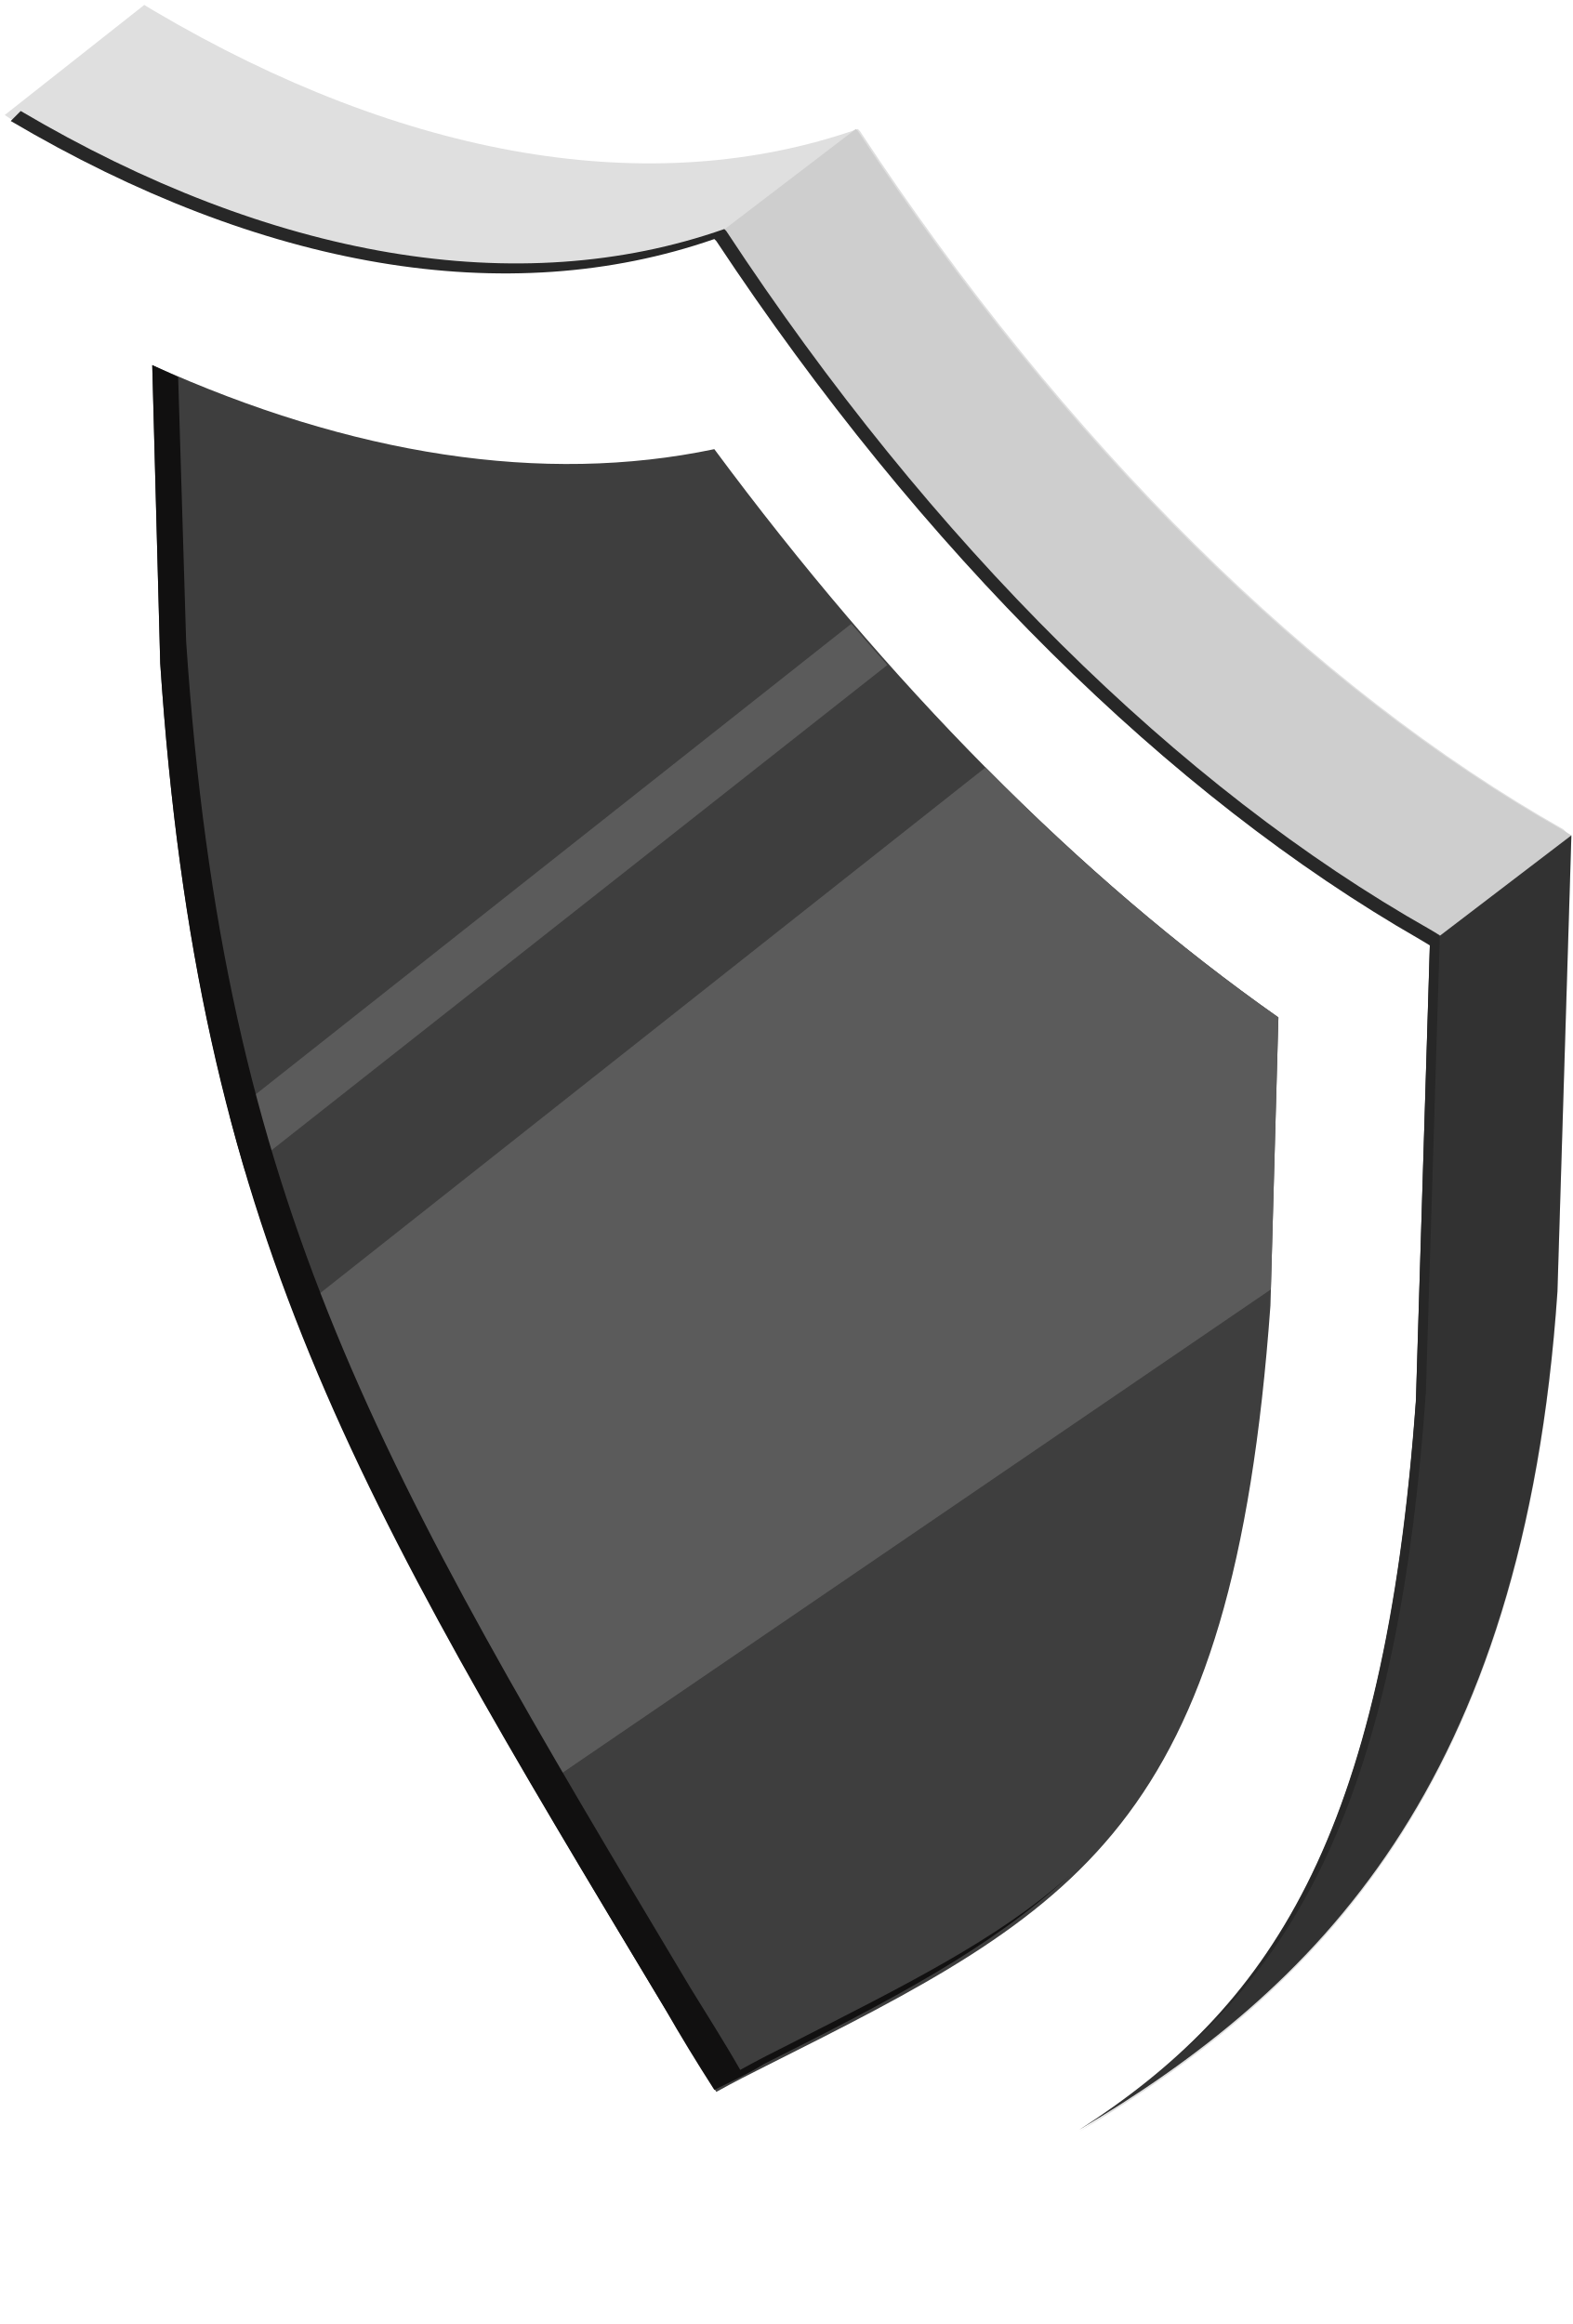
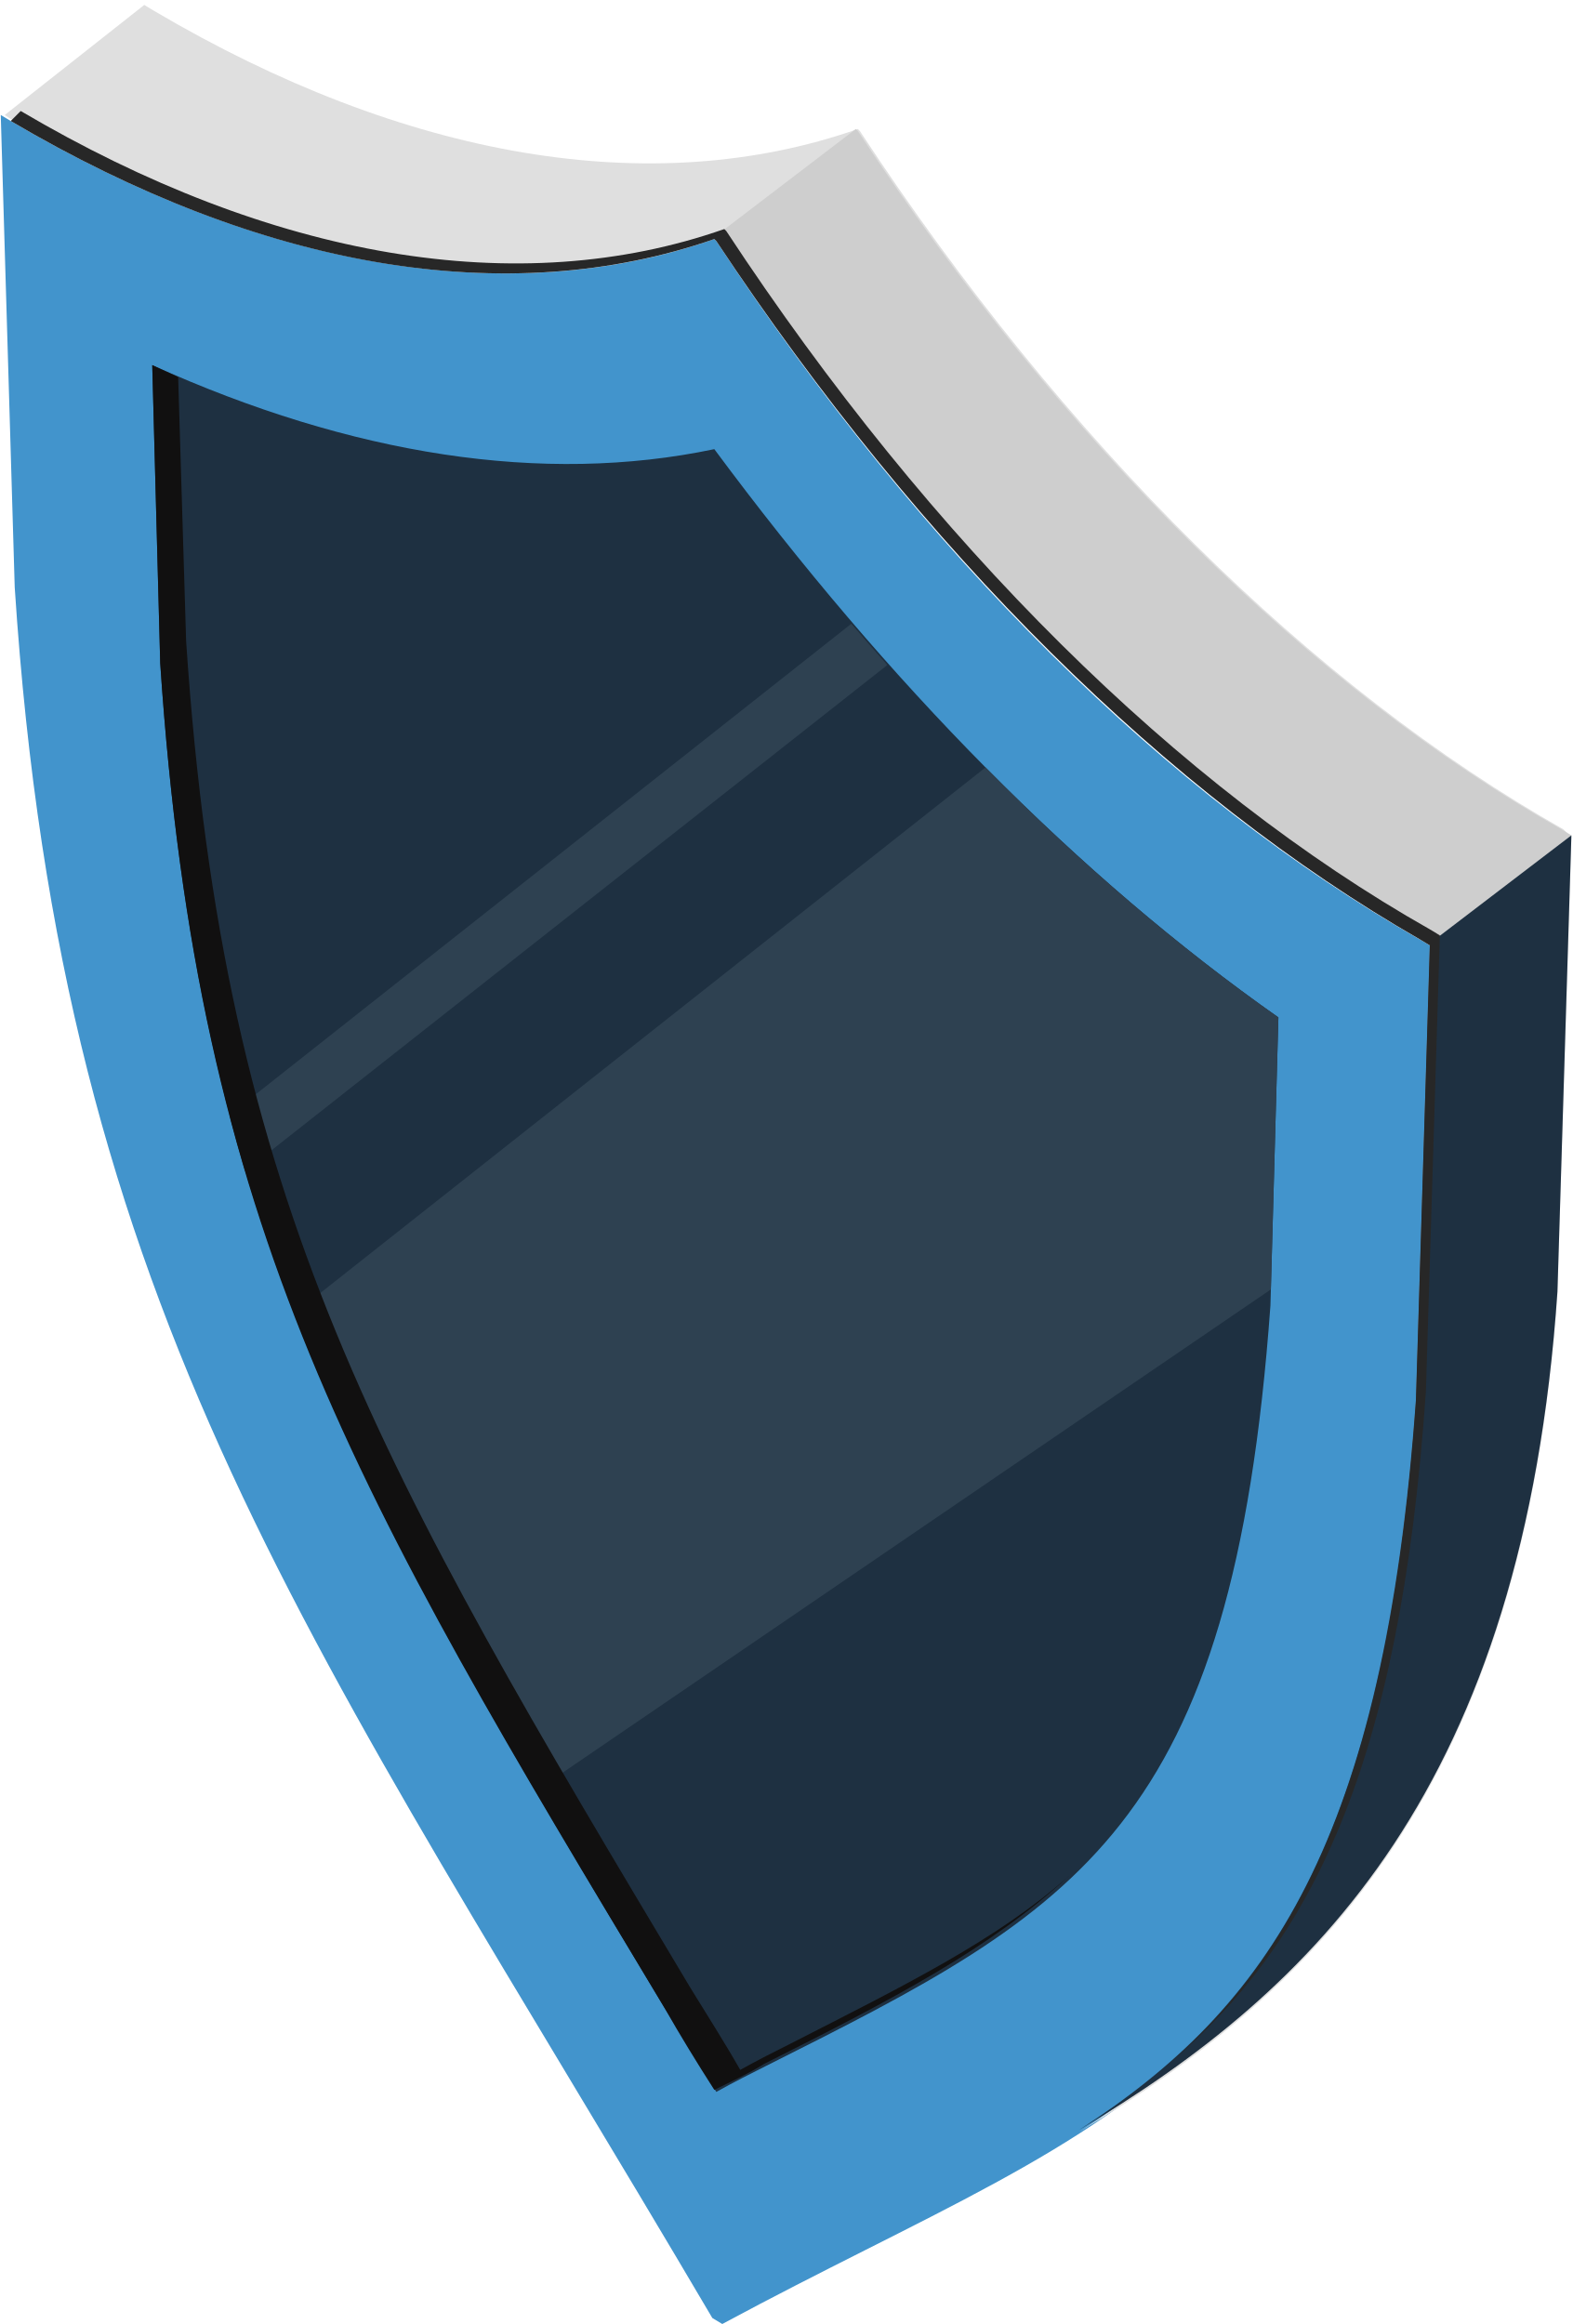
<svg xmlns="http://www.w3.org/2000/svg" width="268" height="396" fill="none">
-   <path d="M241.93 160.065c-42.791-24.207-84.902-65.803-119.881-118.99l-.34-.341c-34.98 12.274-77.09 5.114-119.881-20.116L.13 19.595l2.377 80.463c8.15 124.787 50.602 178.997 118.862 294.919l1.698 1.023c68.261-36.822 110.712-41.936 118.863-157.176l2.377-77.736-2.377-1.023z" fill="[[[[]]]]]]]]" />
+   <path d="M241.93 160.065c-42.791-24.207-84.902-65.803-119.881-118.99l-.34-.341c-34.98 12.274-77.09 5.114-119.881-20.116L.13 19.595l2.377 80.463c8.15 124.787 50.602 178.997 118.862 294.919l1.698 1.023c68.261-36.822 110.712-41.936 118.863-157.176l2.377-77.736-2.377-1.023z" fill="#4294CC" />
  <path d="M266.381 141.313C223.591 117.106 181.48 75.51 146.5 22.323l-.339-.341C111.181 34.256 69.07 27.096 26.28 1.866L24.58.843.81 19.595l1.019.682c42.79 25.23 84.901 32.39 119.881 20.116l.34.34c35.319 53.188 77.09 94.784 119.881 119.332l1.698 1.023-2.378 77.736c-5.433 75.349-25.13 103.647-57.393 124.445 40.074-23.866 75.732-58.302 81.506-142.856l2.377-77.736-1.359-1.364z" fill="#DFDFDF" />
  <path d="M267.74 142.336l-1.698-1.023c-42.791-24.207-84.902-65.803-119.881-118.99l-.34-.341-24.112 18.41.34.342c35.319 53.187 77.09 94.783 119.881 119.331l1.698 1.023 24.112-18.752z" fill="#CECECE" />
-   <path d="M243.628 160.747l-2.377 77.736c-5.434 75.349-25.131 103.647-57.394 124.445 40.074-23.866 75.733-58.302 81.506-142.856l2.377-77.736-24.112 18.411z" fill="#323232" />
-   <path d="M113.219 342.13c-52.639-87.964-79.468-132.287-85.92-229.116l-1.359-50.8c33.961 15.342 66.563 20.456 95.769 14.32 29.546 39.89 62.149 72.962 96.109 96.828l-1.358 49.096c-6.453 89.328-32.942 102.966-85.921 129.56-2.717 1.364-5.433 2.727-8.49 4.432-3.056-4.773-5.773-9.546-8.83-14.32z" fill="#3E3E3E" />
-   <path fill-rule="evenodd" clip-rule="evenodd" d="M167.919 130.766c16.147 16.317 32.852 30.616 49.899 42.596l-1.282 46.348-125.268 85.479c-17.306-29.613-30.92-54.908-41.148-81.345l117.799-93.078zm-22.868-24.484a483.615 483.615 0 006.133 7.036L41.754 199.55a316.494 316.494 0 01-2.661-9.545l105.958-83.723z" fill="#5B5B5B" />
+   <path d="M243.628 160.747l-2.377 77.736c-5.434 75.349-25.131 103.647-57.394 124.445 40.074-23.866 75.733-58.302 81.506-142.856l2.377-77.736-24.112 18.411z" fill="#1E3041" />
+   <path d="M113.219 342.13c-52.639-87.964-79.468-132.287-85.92-229.116l-1.359-50.8c33.961 15.342 66.563 20.456 95.769 14.32 29.546 39.89 62.149 72.962 96.109 96.828l-1.358 49.096c-6.453 89.328-32.942 102.966-85.921 129.56-2.717 1.364-5.433 2.727-8.49 4.432-3.056-4.773-5.773-9.546-8.83-14.32z" fill="#1E3041" />
+   <path fill-rule="evenodd" clip-rule="evenodd" d="M167.919 130.766c16.147 16.317 32.852 30.616 49.899 42.596l-1.282 46.348-125.268 85.479c-17.306-29.613-30.92-54.908-41.148-81.345l117.799-93.078zm-22.868-24.484a483.615 483.615 0 006.133 7.036L41.754 199.55a316.494 316.494 0 01-2.661-9.545l105.958-83.723z" fill="#2E4151" />
  <path d="M134.614 348.267c-2.716 1.364-5.433 2.728-8.49 4.433-2.717-4.774-5.773-9.547-8.49-13.979-52.978-88.646-79.468-132.969-85.92-229.457l-1.359-45.005c-1.358-.682-3.056-1.364-4.415-2.046l1.359 50.801c6.452 96.829 32.942 141.152 85.92 229.116 2.717 4.774 5.434 9.206 8.49 13.979 2.717-1.364 5.774-2.727 8.491-4.432 21.734-10.91 38.715-19.775 51.959-32.049-12.225 10.91-28.187 18.752-47.545 28.639z" fill="#111010" />
  <path d="M243.628 158.36c-42.79-24.207-84.902-65.802-119.881-118.99l-.34-.341c-34.98 12.274-77.09 5.114-119.88-20.116l-1.699 1.705c42.79 25.23 84.562 32.39 119.881 20.116l.34.34c34.979 52.847 77.091 94.443 119.881 118.991l1.698 1.023-2.377 77.736c-4.415 62.393-19.018 92.737-42.111 112.853 24.112-20.457 39.394-50.46 43.809-114.558l2.377-77.736-1.698-1.023z" fill="#272727" />
</svg>
